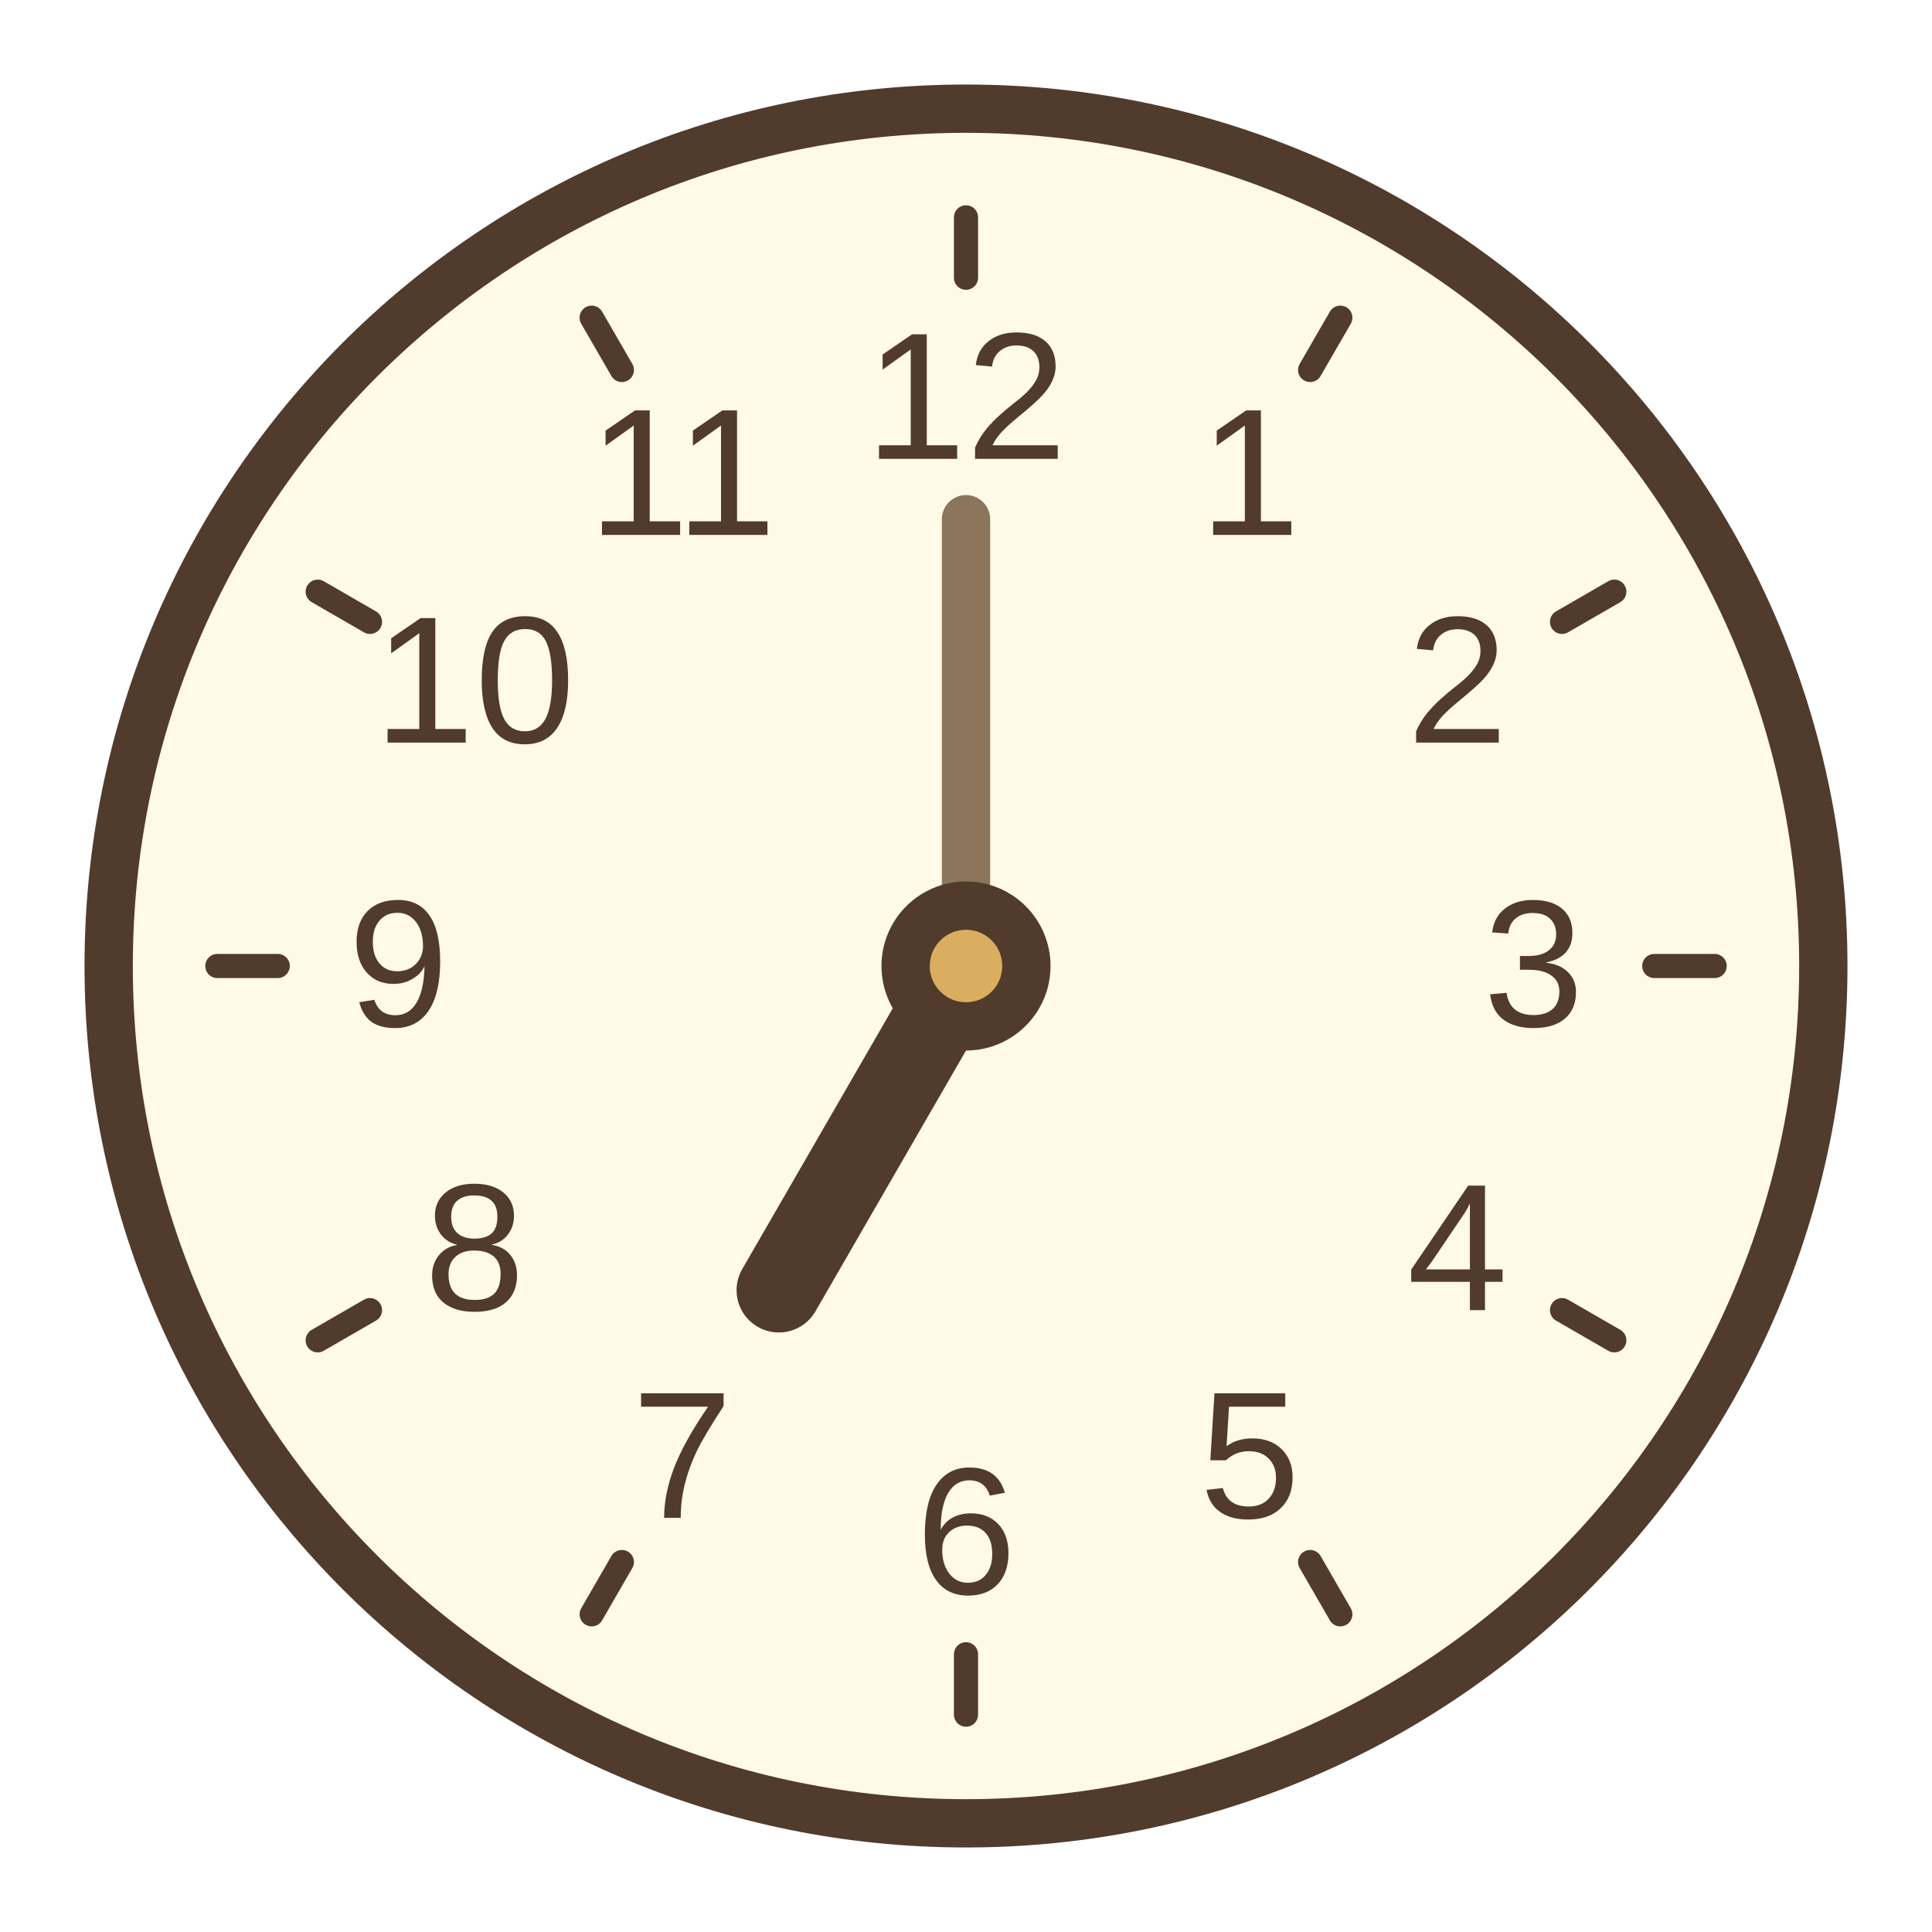
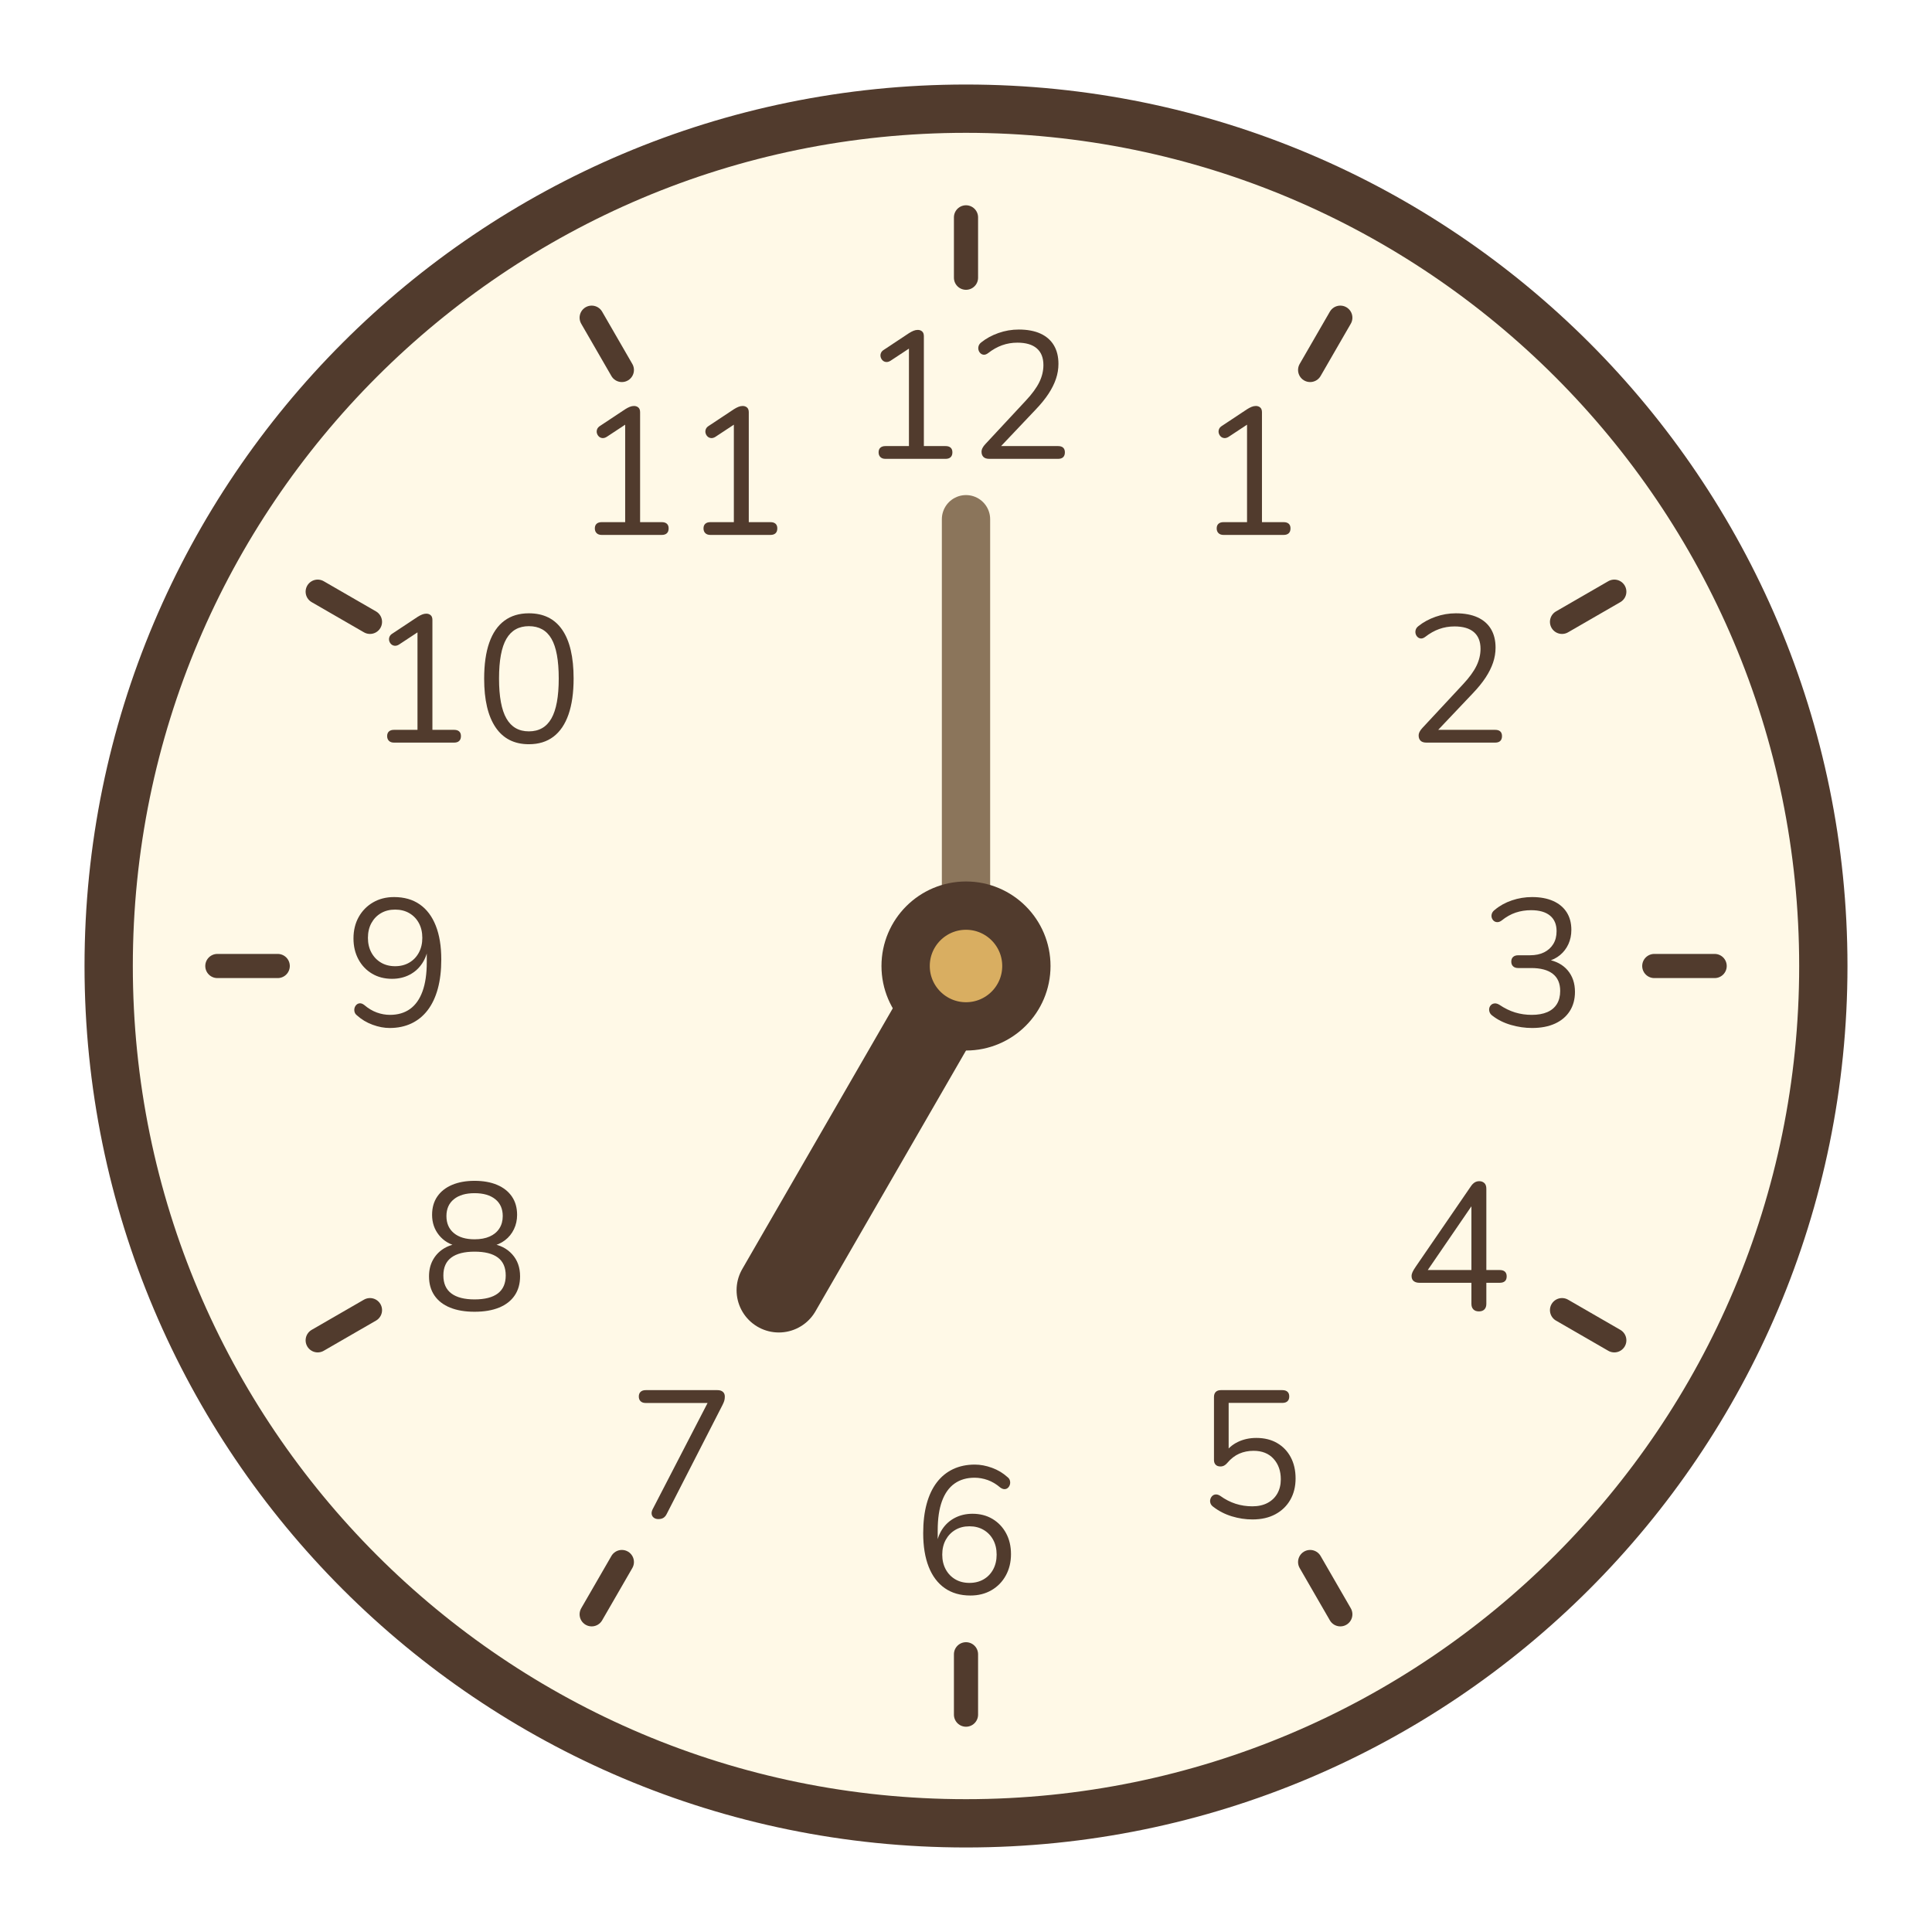
<svg xmlns="http://www.w3.org/2000/svg" viewBox="0 0 160 160">
  <g stroke="#513b2d" stroke-width="4" stroke-linecap="round" stroke-linejoin="round">
    <circle cx="80" cy="80" r="71" fill="#fff9e7" />
    <path d="M80.00 23.00L80.00 18.00" stroke-width="2" />
    <path d="M108.50 30.64L111.00 26.31" stroke-width="2" />
    <path d="M129.36 51.50L133.69 49.00" stroke-width="2" />
    <path d="M137.00 80.00L142.00 80.00" stroke-width="2" />
    <path d="M129.36 108.50L133.69 111.00" stroke-width="2" />
    <path d="M108.50 129.36L111.00 133.69" stroke-width="2" />
    <path d="M80.00 137.00L80.00 142.00" stroke-width="2" />
    <path d="M51.50 129.36L49.00 133.69" stroke-width="2" />
    <path d="M30.64 108.50L26.31 111.00" stroke-width="2" />
    <path d="M23.00 80.00L18.00 80.00" stroke-width="2" />
    <path d="M30.64 51.50L26.31 49.00" stroke-width="2" />
    <path d="M51.50 30.64L49.00 26.31" stroke-width="2" />
-     <text x="103.50" y="44.30" text-anchor="middle" font-family="Arial,sans-serif" font-size="15" stroke="none" fill="#513b2d">1</text>
-     <text x="120.70" y="61.50" text-anchor="middle" font-family="Arial,sans-serif" font-size="15" stroke="none" fill="#513b2d">2</text>
-     <text x="127.00" y="85.00" text-anchor="middle" font-family="Arial,sans-serif" font-size="15" stroke="none" fill="#513b2d">3</text>
-     <text x="120.70" y="108.50" text-anchor="middle" font-family="Arial,sans-serif" font-size="15" stroke="none" fill="#513b2d">4</text>
-     <text x="103.50" y="125.70" text-anchor="middle" font-family="Arial,sans-serif" font-size="15" stroke="none" fill="#513b2d">5</text>
-     <text x="80.00" y="132.00" text-anchor="middle" font-family="Arial,sans-serif" font-size="15" stroke="none" fill="#513b2d">6</text>
-     <text x="56.50" y="125.70" text-anchor="middle" font-family="Arial,sans-serif" font-size="15" stroke="none" fill="#513b2d">7</text>
-     <text x="39.30" y="108.50" text-anchor="middle" font-family="Arial,sans-serif" font-size="15" stroke="none" fill="#513b2d">8</text>
-     <text x="33.00" y="85.00" text-anchor="middle" font-family="Arial,sans-serif" font-size="15" stroke="none" fill="#513b2d">9</text>
-     <text x="39.30" y="61.50" text-anchor="middle" font-family="Arial,sans-serif" font-size="15" stroke="none" fill="#513b2d">10</text>
-     <text x="56.50" y="44.30" text-anchor="middle" font-family="Arial,sans-serif" font-size="15" stroke="none" fill="#513b2d">11</text>
-     <text x="80.00" y="38.00" text-anchor="middle" font-family="Arial,sans-serif" font-size="15" stroke="none" fill="#513b2d">12</text>
+     <g stroke="none" fill="#513b2d" data-label="1" aria-label="1">
+       <path d="M154.94 0Q137.422 0 127.428 9.729Q117.435 19.457 117.435 35.975Q117.435 52.962 127.428 61.721Q137.422 70.48 154.94 70.48H284.965V637.292H328.41L183 541.4Q170.362 533.58 158.898 534.755Q147.435 535.93 139.646 543.454Q131.857 550.977 128.917 561.676Q125.977 572.374 130.092 583.573Q134.206 594.771 147.374 602.59L285.374 694.073Q298.482 702.362 310.265 707.151Q322.048 711.94 333.746 711.94Q347.854 711.94 357.613 703.621Q367.372 695.302 367.372 677.254V70.48H487.397Q505.445 70.48 515.173 61.721Q524.902 52.962 524.902 35.975Q524.902 18.457 515.173 9.229Q505.445 0 487.397 0Z" transform="translate(99 44.3) scale(0.015 -0.015)" data-font="Nunito 400" />
+     </g>
+     <g stroke="none" fill="#513b2d" data-label="2" aria-label="2">
+       <path d="M128.759 0Q106.832 0 96.308 10.524Q85.784 21.048 85.784 38.975Q85.784 49.613 91.338 60.312Q96.892 71.01 107 81.588L330.797 322.095Q382.098 376.987 404.749 423.379Q427.4 469.771 427.4 517.724Q427.4 578.327 390.863 609.893Q354.327 641.46 283.724 641.46Q239.121 641.46 199.289 627.188Q159.457 612.917 121.807 583.555Q109.108 574.206 98.379 574.881Q87.651 575.555 79.862 582.844Q72.073 590.133 69.133 600.832Q66.193 611.53 69.573 622.994Q72.952 634.457 84.59 643.276Q124.41 675.457 178.97 694.698Q233.53 713.94 291.241 713.94Q361.94 713.94 410.759 691.735Q459.578 669.53 484.987 627.121Q510.397 584.711 510.397 524.362Q510.397 482.362 496.632 441.567Q482.867 400.771 455.367 358.976Q427.867 317.181 384.397 271.711L170.95 46.553V70.48H508.422Q526.94 70.48 536.433 61.721Q545.927 52.962 545.927 35.975Q545.927 18.457 536.433 9.229Q526.94 0 508.422 0Z" transform="translate(116.2 61.5) scale(0.015 -0.015)" data-font="Nunito 400" />
+     </g>
+     <g stroke="none" fill="#513b2d" data-label="3" aria-label="3">
+       <path d="M291.832 -8.94Q233.59 -8.94 175.325 7.976Q117.06 24.892 74.06 58.193Q61.482 66.952 57.398 78.651Q53.314 90.349 55.754 100.813Q58.193 111.276 65.982 118.565Q73.771 125.854 85.44 126.794Q97.108 127.734 111.216 119.384Q154.867 89.962 198.698 76.751Q242.53 63.54 289.952 63.54Q340.844 63.54 375.881 78.721Q410.917 93.902 429.068 123.469Q447.219 153.035 447.219 195.518Q447.219 258.241 406.297 290.163Q365.374 322.085 287.06 322.085H215.638Q197.181 322.085 187.187 331.579Q177.193 341.073 177.193 357.59Q177.193 374.108 187.187 383.337Q197.181 392.565 215.638 392.565H280.362Q325.784 392.565 358.351 408.776Q390.917 424.987 409.098 454.614Q427.279 484.241 427.279 525.724Q427.279 581.797 390.947 611.628Q354.616 641.46 286.543 641.46Q241.59 641.46 201.668 628.188Q161.746 614.917 123.276 583.965Q111.108 575.085 99.644 575.495Q88.181 575.905 80.362 582.663Q72.543 589.422 69.338 600.151Q66.133 610.879 70.013 622.608Q73.892 634.337 86.53 643.686Q126.879 677.518 180.735 695.729Q234.59 713.94 291.711 713.94Q359.94 713.94 408.494 692.235Q457.048 670.53 482.957 630.09Q508.867 589.651 508.867 532.771Q508.867 489.711 492.602 454.151Q476.337 418.59 446.541 393.795Q416.746 369 375.216 358.47V369.41Q448.276 356.879 488.541 309.379Q528.807 261.879 528.807 190.349Q528.807 129.41 500.192 84.47Q471.578 39.53 418.554 15.295Q365.53 -8.94 291.832 -8.94Z" transform="translate(122.5 85) scale(0.015 -0.015)" data-font="Nunito 400" />
+     </g>
+     <g stroke="none" fill="#513b2d" data-label="4" aria-label="4">
+       <path d="M418.302 -6.94Q398.905 -6.94 388.001 3.994Q377.098 14.927 377.098 34.794V150.965H90.337Q70.47 150.965 58.597 160.254Q46.724 169.543 46.724 188Q46.724 198.698 52.043 210.276Q57.362 221.854 69.819 240.131L374.568 684.314Q383.797 697.892 394.965 704.916Q406.133 711.94 420.711 711.94Q437.168 711.94 448.337 701.741Q459.505 691.543 459.505 670.206V221.445H532.892Q552.349 221.445 562.078 212.451Q571.807 203.457 571.807 186.47Q571.807 168.952 562.078 159.959Q552.349 150.965 532.892 150.965H459.505V34.794Q459.505 14.927 448.867 3.994Q438.229 -6.94 418.302 -6.94ZM377.098 221.445V608.726H401.327L120.794 199.108V221.445Z" transform="translate(116.2 108.5) scale(0.015 -0.015)" data-font="Nunito 400" />
+     </g>
+     <g stroke="none" fill="#513b2d" data-label="5" aria-label="5">
+       <path d="M315.013 -8.94Q257.771 -8.94 201.181 8.241Q144.59 25.422 98.59 60.784Q87.013 69.073 83.163 80.271Q79.314 91.47 82.284 102.403Q85.254 113.337 93.043 120.861Q100.832 128.384 112.295 129.059Q123.759 129.734 136.867 121.384Q177.578 91.902 221.675 77.721Q265.771 63.54 314.073 63.54Q362.965 63.54 398.266 82.251Q433.568 100.962 452.484 134.589Q471.4 168.216 471.4 212.698Q471.4 281.952 431.303 325.995Q391.206 370.038 321.073 370.038Q277.94 370.038 241.843 354.236Q205.746 338.435 175.686 302.892Q169.337 294.892 159.843 289.247Q150.349 283.603 138.06 283.603Q121.013 283.603 111.724 293.157Q102.435 302.711 102.435 318.819V667.025Q102.435 685.543 112.428 695.271Q122.422 705 140.41 705H480.013Q498.53 705 508.259 696.006Q517.987 687.013 517.987 670.025Q517.987 652.977 508.259 643.749Q498.53 634.52 480.013 634.52H183.432V354.324H160.505Q187.035 395.686 233.216 418.397Q279.397 441.108 336.229 441.108Q402.698 441.108 451.138 412.873Q499.578 384.638 526.283 334.403Q552.987 284.168 552.987 217.168Q552.987 150.819 524.108 99.91Q495.229 49 441.97 20.03Q388.711 -8.94 315.013 -8.94Z" transform="translate(99 125.7) scale(0.015 -0.015)" data-font="Nunito 400" />
+     </g>
+     <g stroke="none" fill="#513b2d" data-label="6" aria-label="6">
+       <path d="M324.41 -8.94Q241.121 -8.94 182.802 31.765Q124.482 72.47 94.073 149.41Q63.663 226.349 63.663 335.229Q63.663 426.819 82.838 497.114Q102.013 567.41 138.892 615.675Q175.771 663.94 228.825 688.94Q281.879 713.94 348.638 713.94Q394.759 713.94 443.44 696.198Q492.121 678.457 529.47 644.565Q539.638 636.686 542.518 625.457Q545.397 614.229 542.427 603.765Q539.457 593.302 531.873 586.043Q524.289 578.784 513.325 578.405Q502.362 578.025 489.724 586.905Q455.724 615.917 419.627 628.688Q383.53 641.46 347.168 641.46Q282.276 641.46 236.71 609.158Q191.143 576.857 167.462 512.254Q143.781 447.651 143.781 351.276V257.721H134.962Q141.372 315.083 168.462 356.354Q195.553 397.626 238.999 420.041Q282.445 442.457 335.686 442.457Q398.276 442.457 446.072 413.987Q493.867 385.518 521.132 335.313Q548.397 285.108 548.397 219.638Q548.397 153.759 519.957 101.849Q491.518 49.94 440.873 20.5Q390.229 -8.94 324.41 -8.94ZM319 60.721Q363.482 60.721 397.344 80.432Q431.206 100.143 450.182 135.475Q469.158 170.807 469.158 216.759Q469.158 263.181 450.182 298.278Q431.206 333.374 397.344 353.32Q363.482 373.266 319 373.266Q274.518 373.266 240.891 353.32Q207.264 333.374 188.053 298.278Q168.842 263.181 168.842 216.759Q168.842 170.807 188.053 135.475Q207.264 100.143 240.891 80.432Q274.518 60.721 319 60.721Z" transform="translate(75.5 132) scale(0.015 -0.015)" data-font="Nunito 400" />
+     </g>
+     <g stroke="none" fill="#513b2d" data-label="7" aria-label="7">
+       <path d="M167.759 -6.94Q153.771 -6.94 143.808 0.084Q133.844 7.108 131.374 19.511Q128.905 31.915 136.663 47.492L458.279 669.568V634.05H98.229Q80.241 634.05 70.247 643.544Q60.254 653.038 60.254 669.555Q60.254 686.543 70.247 695.771Q80.241 705 98.229 705H494.771Q513.289 705 524.192 695.771Q535.095 686.543 535.095 669.555Q535.095 655.508 531.746 645.104Q528.397 634.701 521.578 621.533L214.251 21.276Q206.962 6.698 196.089 -0.121Q185.216 -6.94 167.759 -6.94Z" transform="translate(52 125.7) scale(0.015 -0.015)" data-font="Nunito 400" />
+     </g>
+     <g stroke="none" fill="#513b2d" data-label="8" aria-label="8">
+       <path d="M300 -8.94Q221.181 -8.94 164.802 14.03Q108.422 37 78.513 80.94Q48.603 124.879 48.603 186.819Q48.603 236.289 68.838 274.524Q89.073 312.759 125.073 336.759Q161.073 360.759 208.133 366.759V352.121Q142.543 366.121 104.043 413.621Q65.543 461.121 65.543 526.06Q65.543 585.53 94.482 627.5Q123.422 669.47 176.302 691.705Q229.181 713.94 300 713.94Q371.819 713.94 424.433 691.705Q477.048 669.47 505.987 627.5Q534.927 585.53 534.927 526.06Q534.927 483.121 517.427 446.651Q499.927 410.181 468.162 385.916Q436.397 361.651 392.807 352.59V366.759Q463.867 356.759 507.632 308.524Q551.397 260.289 551.397 186.819Q551.397 124.879 521.487 80.94Q491.578 37 435.464 14.03Q379.349 -8.94 300 -8.94ZM300 59.251Q385.314 59.251 428.736 92.318Q472.158 125.384 472.158 191.578Q472.158 257.771 428.736 290.338Q385.314 322.905 300 322.905Q215.686 322.905 171.764 290.338Q127.842 257.771 127.842 191.578Q127.842 125.384 171.764 92.318Q215.686 59.251 300 59.251ZM300 391.095Q349.013 391.095 383.639 406.511Q418.266 421.927 436.977 450.964Q455.688 480 455.688 519.422Q455.688 579.085 414.501 612.417Q373.314 645.749 300 645.749Q227.216 645.749 185.999 612.417Q144.781 579.085 144.781 519.422Q144.781 459.289 185.999 425.192Q227.216 391.095 300 391.095Z" transform="translate(34.8 108.5) scale(0.015 -0.015)" data-font="Nunito 400" />
+     </g>
+     <g stroke="none" fill="#513b2d" data-label="9" aria-label="9">
+       <path d="M251.362 -8.94Q205.711 -8.94 156.795 9.067Q107.879 27.073 70.53 60.965Q60.362 68.844 57.482 80.073Q54.603 91.302 57.573 101.765Q60.543 112.229 68.127 119.487Q75.711 126.746 86.675 127.391Q97.638 128.035 110.276 118.626Q144.276 89.613 180.373 76.577Q216.47 63.54 252.832 63.54Q318.254 63.54 363.555 95.842Q408.857 128.143 432.538 192.981Q456.219 257.819 456.219 353.724V447.279H465.038Q459.098 390.917 431.773 349.146Q404.447 307.374 361.266 284.959Q318.085 262.543 264.314 262.543Q202.193 262.543 154.163 291.013Q106.133 319.482 78.868 370.187Q51.603 420.892 51.603 485.362Q51.603 552.241 80.308 603.651Q109.013 655.06 159.627 684.5Q210.241 713.94 275.59 713.94Q359.349 713.94 417.433 673.47Q475.518 633 505.927 555.825Q536.337 478.651 536.337 369.771Q536.337 278.181 517.162 207.886Q497.987 137.59 461.108 89.325Q424.229 41.06 371.175 16.06Q318.121 -8.94 251.362 -8.94ZM281.47 332.203Q325.952 332.203 359.814 352.149Q393.676 372.095 412.652 407.427Q431.628 442.759 431.628 488.711Q431.628 535.133 412.652 570.23Q393.676 605.327 359.814 625.038Q325.952 644.749 281.47 644.749Q236.987 644.749 203.361 625.038Q169.734 605.327 150.523 570.23Q131.312 535.133 131.312 488.711Q131.312 442.759 150.523 407.427Q169.734 372.095 203.361 352.149Q236.987 332.203 281.47 332.203Z" transform="translate(28.5 85) scale(0.015 -0.015)" data-font="Nunito 400" />
+     </g>
+     <g stroke="none" fill="#513b2d" data-label="10" aria-label="10">
+       <path d="M154.94 0Q137.422 0 127.428 9.729Q117.435 19.457 117.435 35.975Q117.435 52.962 127.428 61.721Q137.422 70.48 154.94 70.48H284.965V637.292H328.41L183 541.4Q170.362 533.58 158.898 534.755Q147.435 535.93 139.646 543.454Q131.857 550.977 128.917 561.676Q125.977 572.374 130.092 583.573Q134.206 594.771 147.374 602.59L285.374 694.073Q298.482 702.362 310.265 707.151Q322.048 711.94 333.746 711.94Q347.854 711.94 357.613 703.621Q367.372 695.302 367.372 677.254V70.48H487.397Q505.445 70.48 515.173 61.721Q524.902 52.962 524.902 35.975Q524.902 18.457 515.173 9.229Q505.445 0 487.397 0Z" transform="translate(30.3 61.5) scale(0.015 -0.015)" data-font="Nunito 400" />
+       <path d="M300 -8.94Q179.241 -8.94 116.157 84.235Q53.073 177.41 53.073 352.94Q53.073 471.47 81.247 551.705Q109.422 631.94 164.536 672.94Q219.651 713.94 300 713.94Q421.759 713.94 484.343 622.47Q546.927 531 546.927 353.94Q546.927 236.41 518.753 155.44Q490.578 74.47 435.698 32.765Q380.819 -8.94 300 -8.94ZM300 62.131Q383.905 62.131 424.357 133.348Q464.809 204.565 464.809 353.94Q464.809 503.844 424.622 573.357Q384.435 642.869 300 642.869Q216.565 642.869 175.878 573.092Q135.191 503.314 135.191 353.94Q135.191 204.565 175.878 133.348Q216.565 62.131 300 62.131Z" transform="translate(39.3 61.5) scale(0.015 -0.015)" data-font="Nunito 400" />
+     </g>
+     <g stroke="none" fill="#513b2d" data-label="11" aria-label="11">
+       <path d="M154.94 0Q137.422 0 127.428 9.729Q117.435 19.457 117.435 35.975Q117.435 52.962 127.428 61.721Q137.422 70.48 154.94 70.48H284.965V637.292H328.41L183 541.4Q170.362 533.58 158.898 534.755Q147.435 535.93 139.646 543.454Q131.857 550.977 128.917 561.676Q125.977 572.374 130.092 583.573Q134.206 594.771 147.374 602.59L285.374 694.073Q298.482 702.362 310.265 707.151Q322.048 711.94 333.746 711.94Q347.854 711.94 357.613 703.621Q367.372 695.302 367.372 677.254V70.48H487.397Q505.445 70.48 515.173 61.721Q524.902 52.962 524.902 35.975Q524.902 18.457 515.173 9.229Q505.445 0 487.397 0Z" transform="translate(47.5 44.3) scale(0.015 -0.015)" data-font="Nunito 400" />
+       <path d="M154.94 0Q137.422 0 127.428 9.729Q117.435 19.457 117.435 35.975Q117.435 52.962 127.428 61.721Q137.422 70.48 154.94 70.48H284.965V637.292H328.41L183 541.4Q170.362 533.58 158.898 534.755Q147.435 535.93 139.646 543.454Q131.857 550.977 128.917 561.676Q125.977 572.374 130.092 583.573Q134.206 594.771 147.374 602.59L285.374 694.073Q298.482 702.362 310.265 707.151Q322.048 711.94 333.746 711.94Q347.854 711.94 357.613 703.621Q367.372 695.302 367.372 677.254V70.48H487.397Q505.445 70.48 515.173 61.721Q524.902 52.962 524.902 35.975Q524.902 18.457 515.173 9.229Q505.445 0 487.397 0Z" transform="translate(56.5 44.3) scale(0.015 -0.015)" data-font="Nunito 400" />
+     </g>
+     <g stroke="none" fill="#513b2d" data-label="12" aria-label="12">
+       <path d="M154.94 0Q137.422 0 127.428 9.729Q117.435 19.457 117.435 35.975Q117.435 52.962 127.428 61.721Q137.422 70.48 154.94 70.48H284.965V637.292H328.41L183 541.4Q170.362 533.58 158.898 534.755Q147.435 535.93 139.646 543.454Q131.857 550.977 128.917 561.676Q125.977 572.374 130.092 583.573Q134.206 594.771 147.374 602.59L285.374 694.073Q298.482 702.362 310.265 707.151Q322.048 711.94 333.746 711.94Q347.854 711.94 357.613 703.621Q367.372 695.302 367.372 677.254V70.48H487.397Q505.445 70.48 515.173 61.721Q524.902 52.962 524.902 35.975Q524.902 18.457 515.173 9.229Q505.445 0 487.397 0Z" transform="translate(71 38) scale(0.015 -0.015)" data-font="Nunito 400" />
+       <path d="M128.759 0Q106.832 0 96.308 10.524Q85.784 21.048 85.784 38.975Q85.784 49.613 91.338 60.312Q96.892 71.01 107 81.588L330.797 322.095Q382.098 376.987 404.749 423.379Q427.4 469.771 427.4 517.724Q427.4 578.327 390.863 609.893Q354.327 641.46 283.724 641.46Q239.121 641.46 199.289 627.188Q159.457 612.917 121.807 583.555Q109.108 574.206 98.379 574.881Q87.651 575.555 79.862 582.844Q72.073 590.133 69.133 600.832Q66.193 611.53 69.573 622.994Q72.952 634.457 84.59 643.276Q124.41 675.457 178.97 694.698Q233.53 713.94 291.241 713.94Q361.94 713.94 410.759 691.735Q459.578 669.53 484.987 627.121Q510.397 584.711 510.397 524.362Q510.397 482.362 496.632 441.567Q482.867 400.771 455.367 358.976Q427.867 317.181 384.397 271.711L170.95 46.553V70.48H508.422Q526.94 70.48 536.433 61.721Q545.927 52.962 545.927 35.975Q545.927 18.457 536.433 9.229Q526.94 0 508.422 0Z" transform="translate(80 38) scale(0.015 -0.015)" data-font="Nunito 400" />
+     </g>
    <path data-hand="minute" d="M80 80V43" stroke="#8b755b" stroke-width="4" />
    <path data-hand="hour" d="M80 80L64.50 106.85" stroke-width="7" />
    <circle cx="80" cy="80" r="5" fill="#d9ae61" />
  </g>
</svg>
